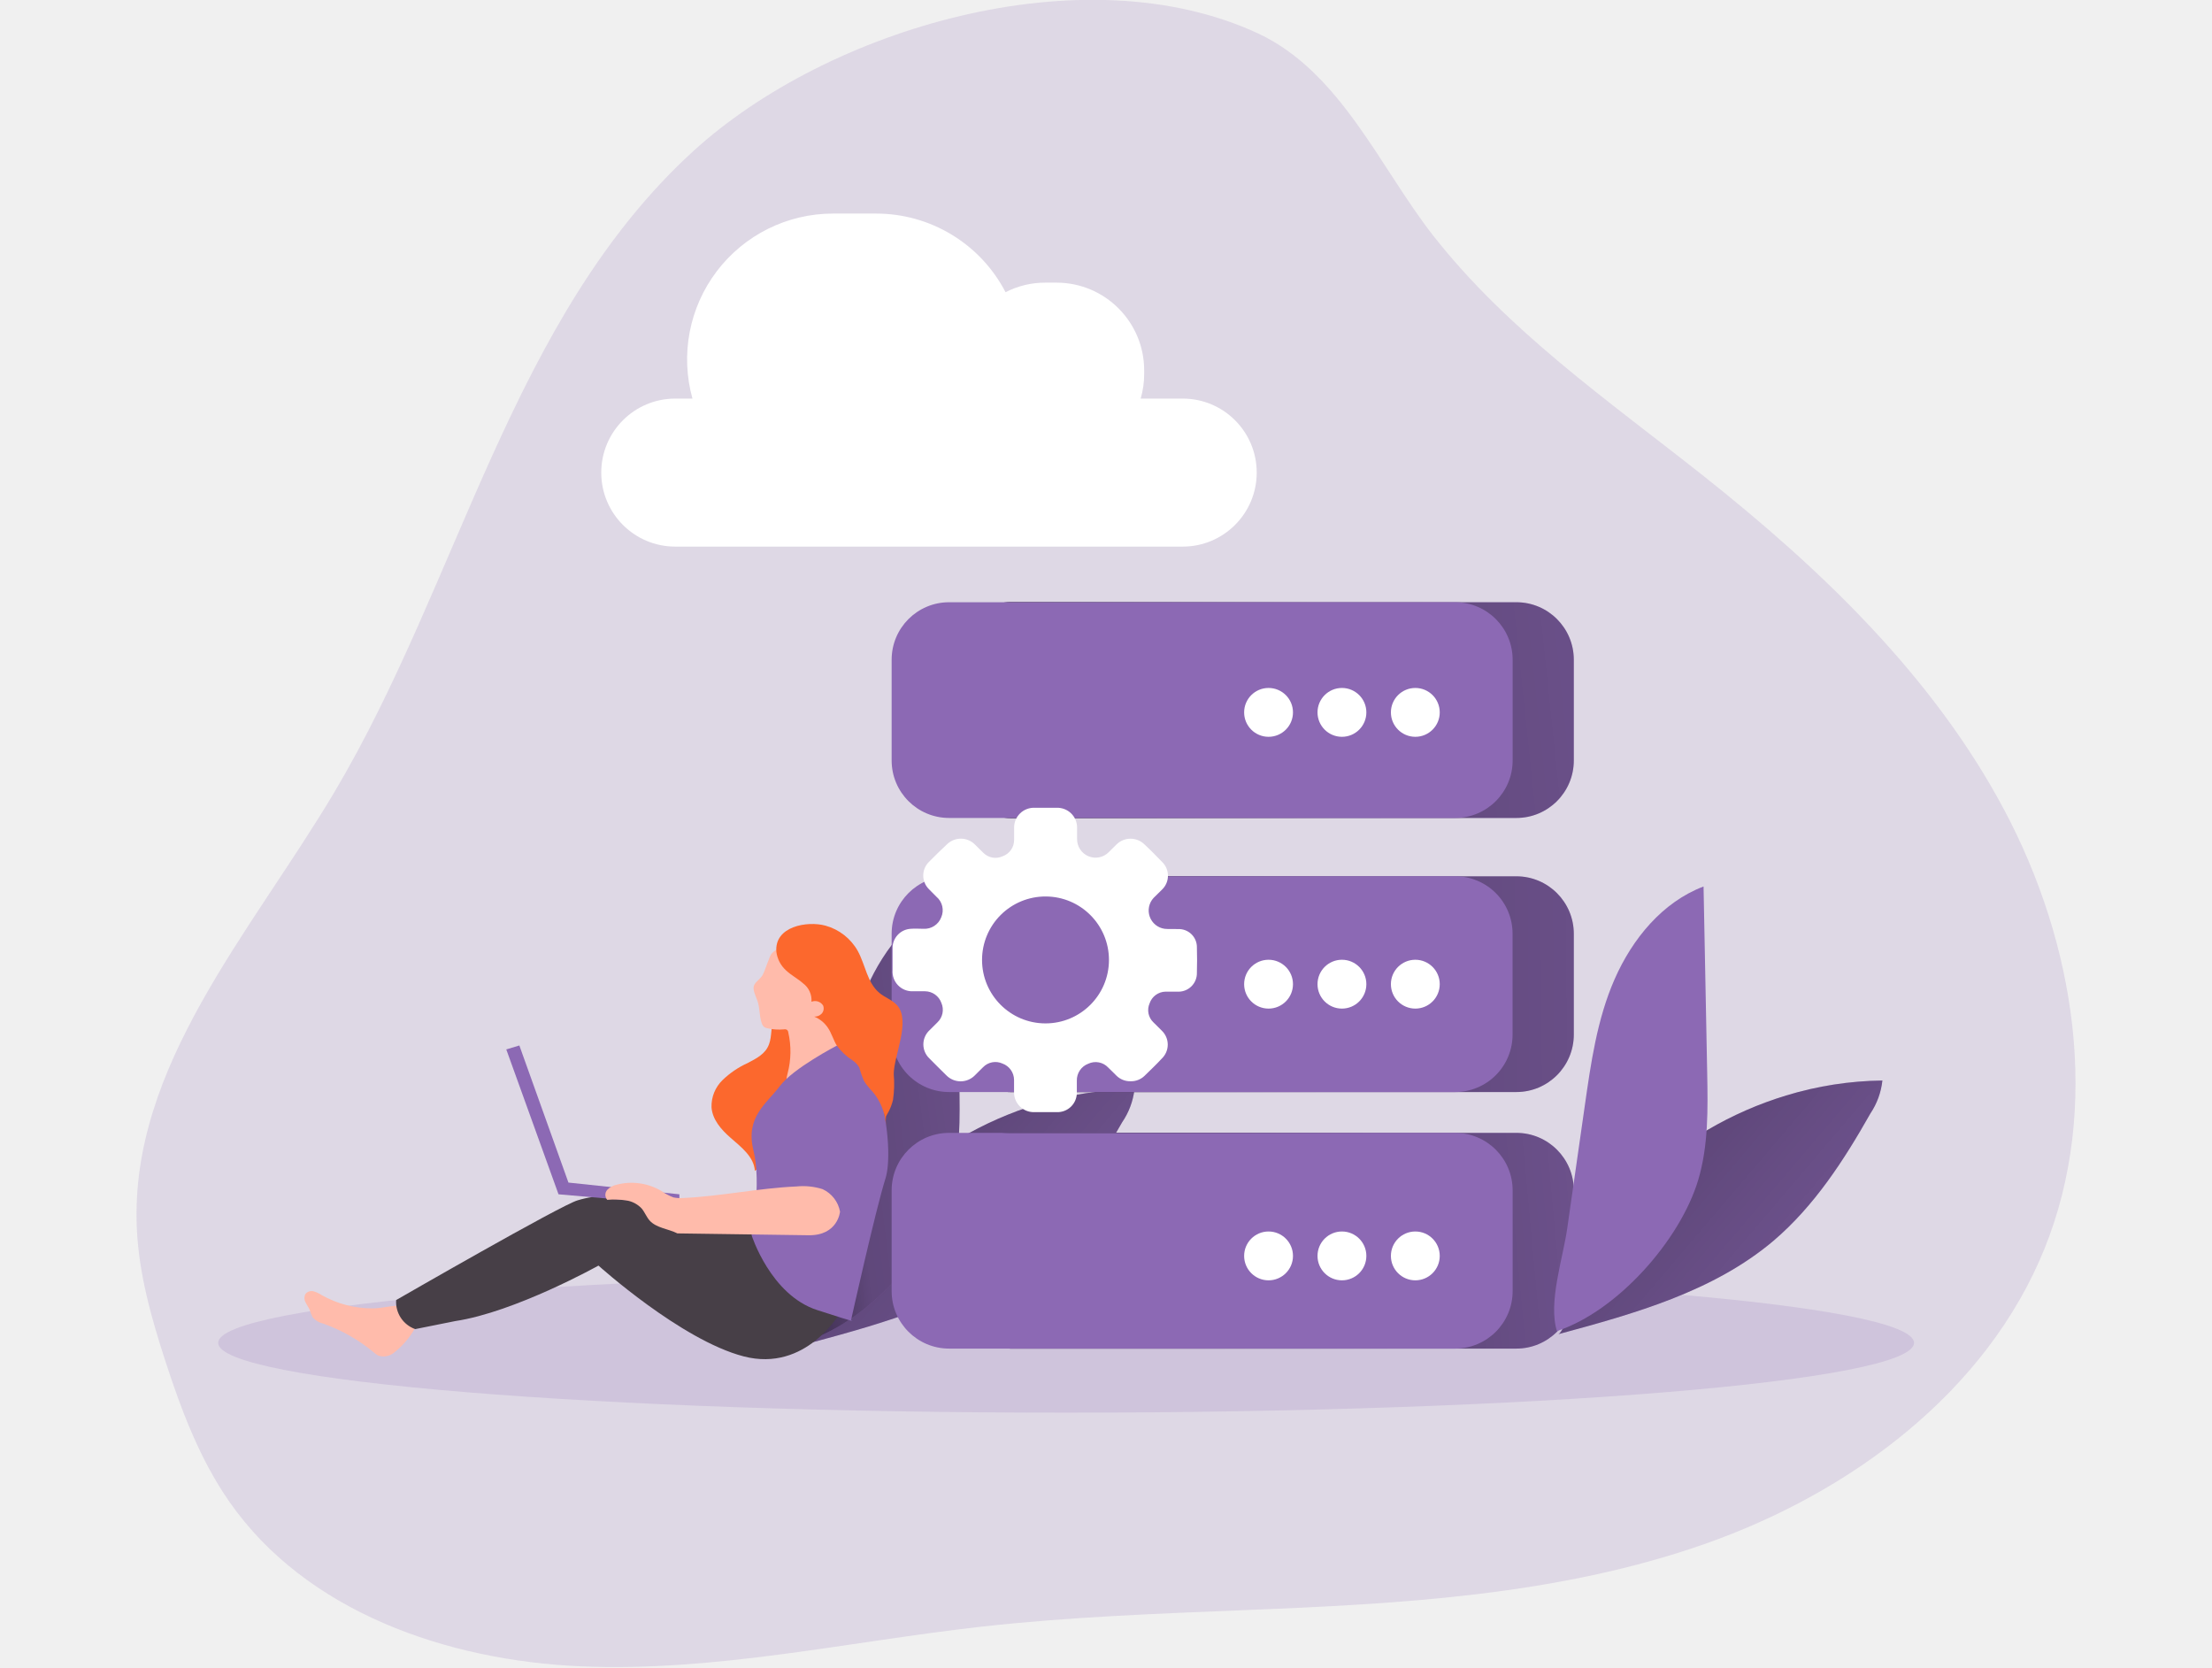
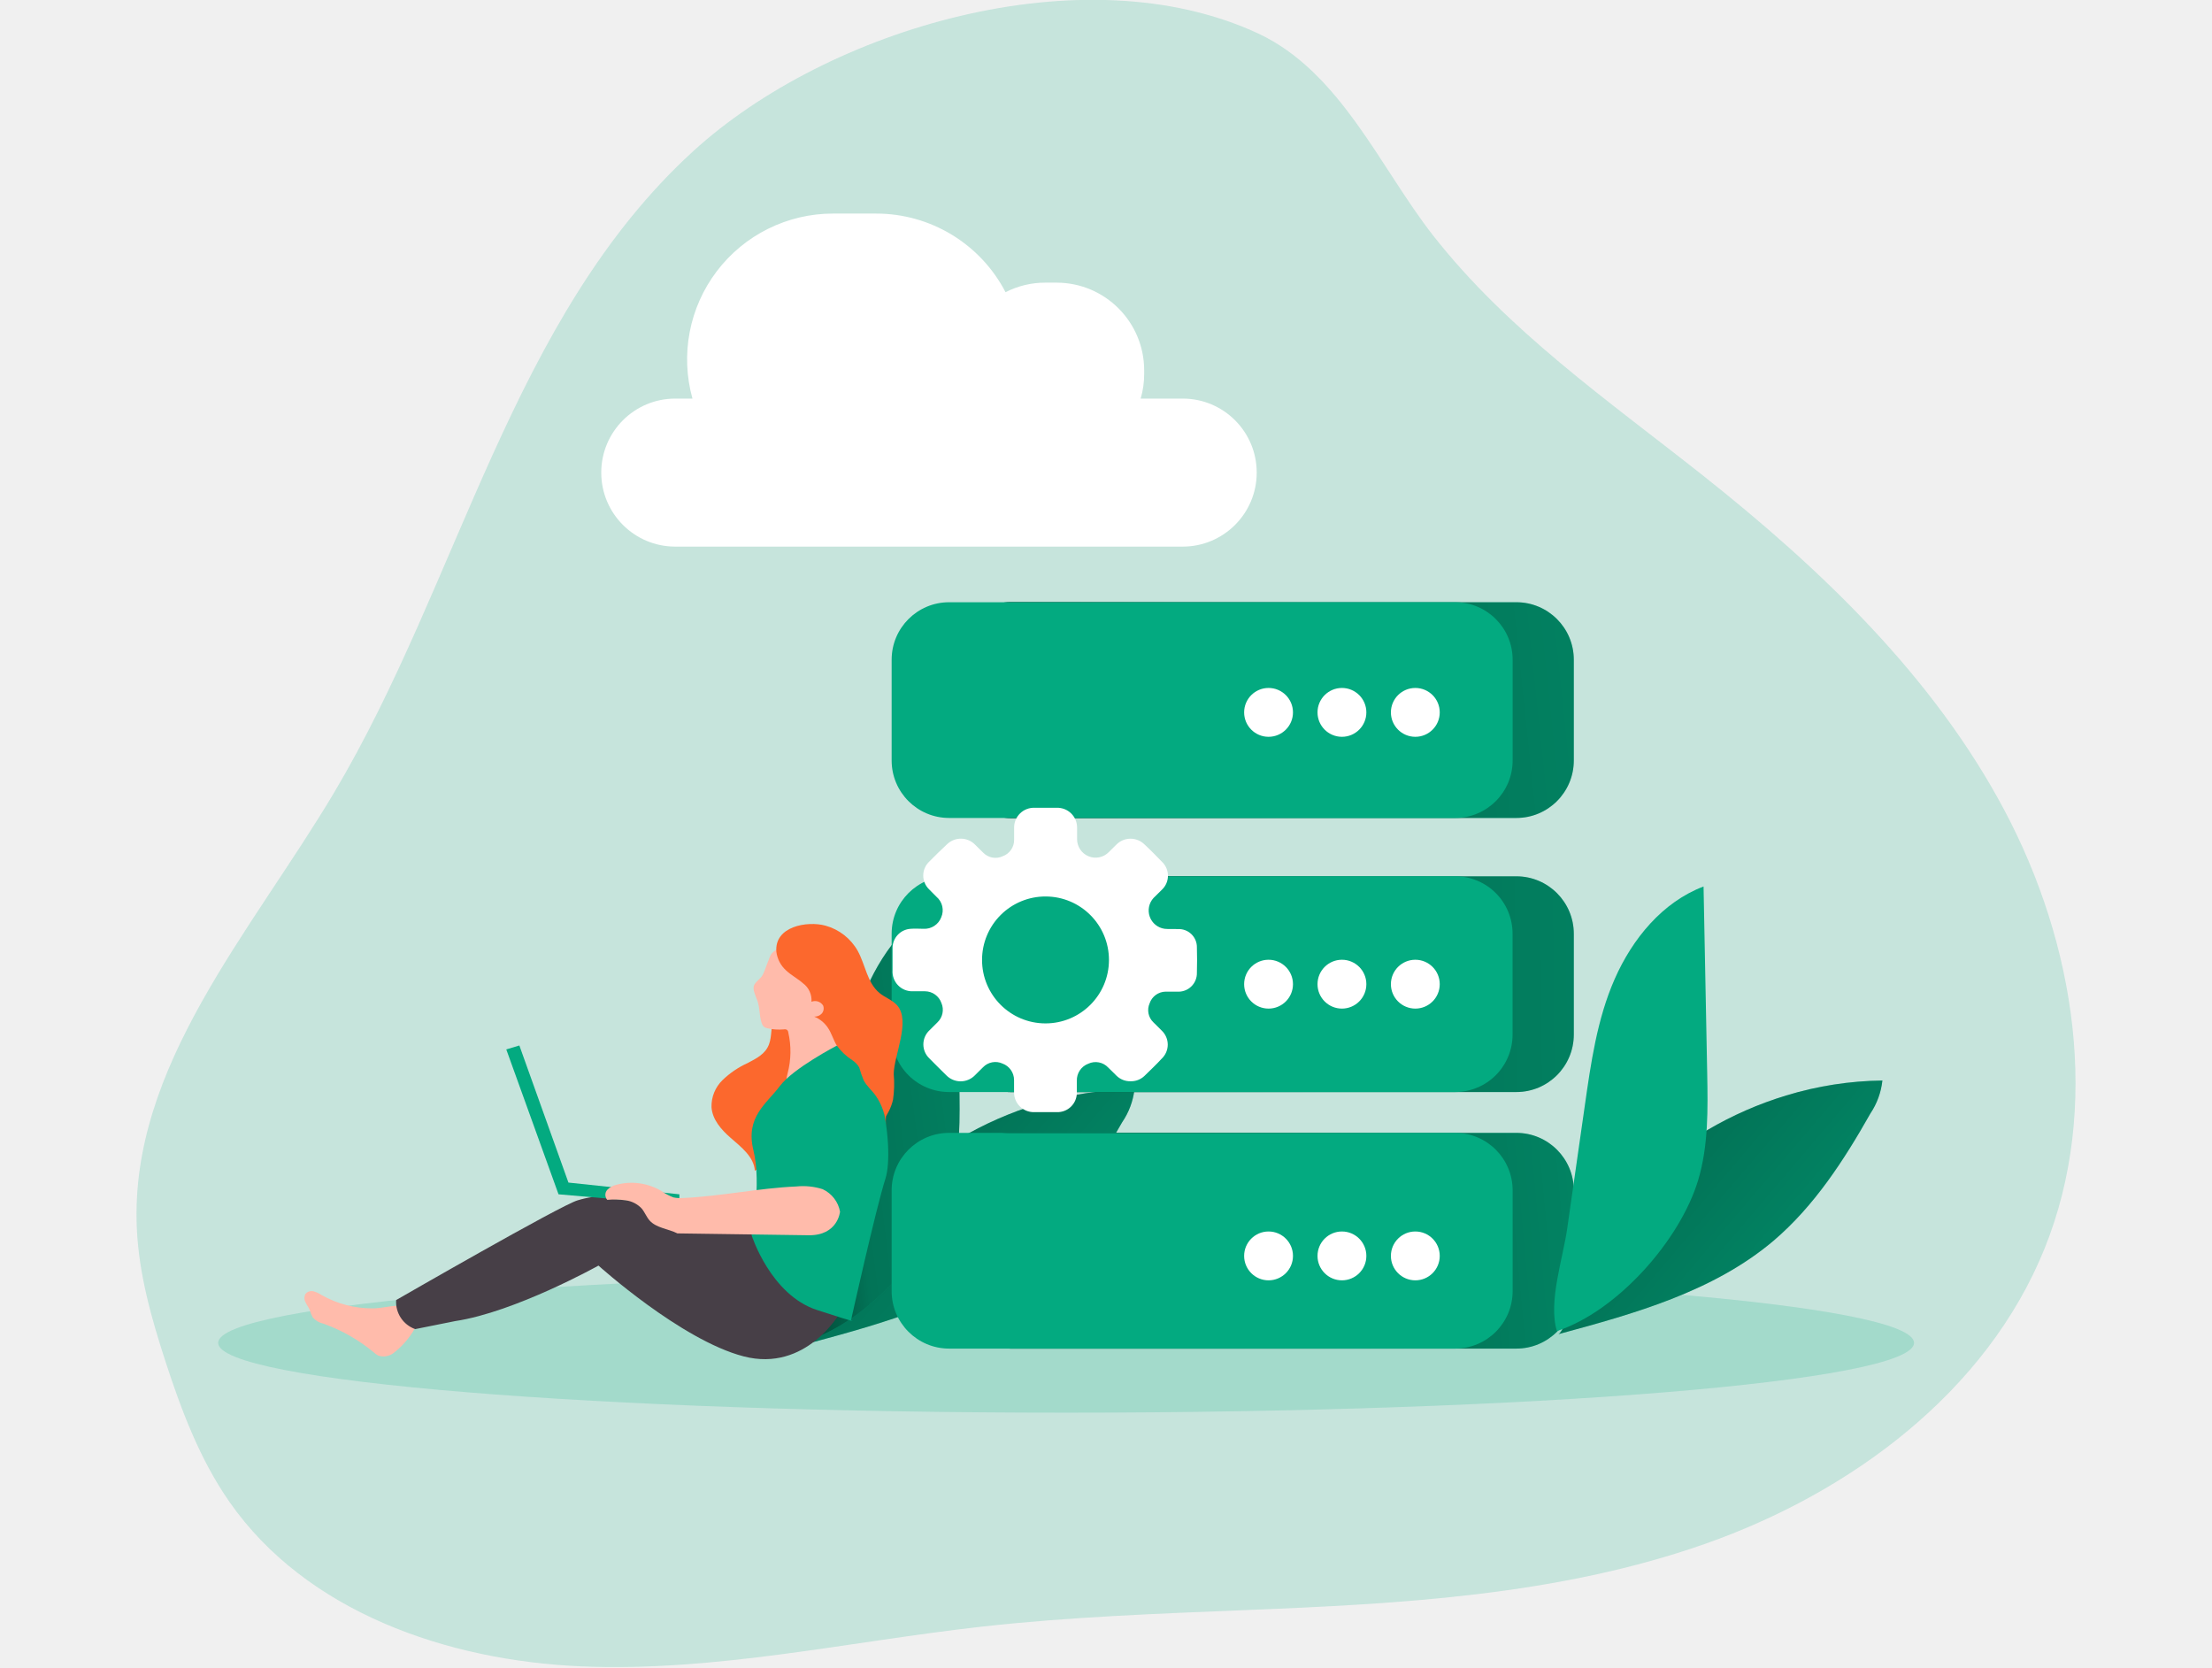
<svg xmlns="http://www.w3.org/2000/svg" xmlns:xlink="http://www.w3.org/1999/xlink" id="Layer_1" data-name="Layer 1" viewBox="0 0 314.44 270.35" width="406" height="306" class="illustration styles_illustrationTablet__1DWOa">
  <defs>
    <linearGradient id="linear-gradient" x1="357.94" y1="177.19" x2="281.36" y2="242.43" gradientTransform="matrix(-1, 0, 0, 1, 503.45, 0)" gradientUnits="userSpaceOnUse">
      <stop offset="0.01" />
      <stop offset="0.13" stop-opacity="0.69" />
      <stop offset="0.25" stop-opacity="0.32" />
      <stop offset="1" stop-opacity="0" />
    </linearGradient>
    <linearGradient id="linear-gradient-2" x1="119.79" y1="188.34" x2="247.16" y2="172.18" gradientTransform="matrix(1, 0, 0, 1, 0, 0)" xlink:href="#linear-gradient" />
    <linearGradient id="linear-gradient-3" x1="298.47" y1="204.83" x2="158.22" y2="191.9" gradientTransform="matrix(1, 0, 0, -1, -65.66, 407.09)" xlink:href="#linear-gradient" />
    <linearGradient id="linear-gradient-4" x1="326.52" y1="162.3" x2="102.75" y2="160.41" gradientTransform="matrix(1, 0, 0, -1, -65.66, 323.89)" xlink:href="#linear-gradient" />
    <linearGradient id="linear-gradient-5" x1="330.11" y1="122.29" x2="105.08" y2="98.65" gradientTransform="matrix(1, 0, 0, -1, -65.66, 235.01)" xlink:href="#linear-gradient" />
    <linearGradient id="linear-gradient-6" x1="236.68" y1="175.79" x2="160.09" y2="241.03" xlink:href="#linear-gradient" />
  </defs>
-   <path d="M126.46,26.87c-29.57,27-37.8,69.65-58.24,104-13.45,22.63-33.21,44.43-32,70.73.34,7.36,2.37,14.53,4.65,21.54,2.59,7.95,5.58,15.88,10.36,22.74,12.44,17.86,35.31,25.76,57.06,26.68s43.25-4,64.88-6.43c14.28-1.6,28.65-2.11,43-2.7,25.09-1,50.57-2.39,74.27-10.7s45.74-24.64,55.14-47.92c9.2-22.79,5-49.4-6.53-71.09s-29.74-39.11-49-54.35c-15.32-12.12-31.51-23.35-43.67-38.87-8.59-11-15-26.46-28.3-32.69C189.75-5.38,148.24,7,126.46,26.87Z" transform="translate(-36.16 -2.37)" fill="#8c69b4" opacity="0.18" style="isolation: isolate;" />
-   <ellipse cx="150.75" cy="217.74" rx="137.5" ry="11.32" fill="#8c69b4" opacity="0.18" style="isolation: isolate;" />
-   <path d="M198,179a11.9,11.9,0,0,1-2,5.34c-4.28,7.57-9.08,15-15.72,20.64-9.76,8.26-22.54,11.81-34.88,15.15,1.11-.54,2.43-6.23,2.92-7.48,1-2.45,1.85-4.92,2.77-7.38,1.45-3.89,4.5-7,7.46-9.88a59,59,0,0,1,23.78-14A55.91,55.91,0,0,1,198,179Z" transform="translate(-36.16 -2.37)" fill="#8c69b4" />
+   <path d="M126.46,26.87c-29.57,27-37.8,69.65-58.24,104-13.45,22.63-33.21,44.43-32,70.73.34,7.36,2.37,14.53,4.65,21.54,2.59,7.95,5.58,15.88,10.36,22.74,12.44,17.86,35.31,25.76,57.06,26.68s43.25-4,64.88-6.43c14.28-1.6,28.65-2.11,43-2.7,25.09-1,50.57-2.39,74.27-10.7s45.74-24.64,55.14-47.92c9.2-22.79,5-49.4-6.53-71.09s-29.74-39.11-49-54.35c-15.32-12.12-31.51-23.35-43.67-38.87-8.59-11-15-26.46-28.3-32.69C189.75-5.38,148.24,7,126.46,26.87Z" transform="translate(-36.16 -2.37)" fill="#03aa80" opacity="0.18" style="isolation: isolate;" />
+   <ellipse cx="150.75" cy="217.74" rx="137.5" ry="11.32" fill="#03aa80" opacity="0.18" style="isolation: isolate;" />
+   <path d="M198,179a11.9,11.9,0,0,1-2,5.34c-4.28,7.57-9.08,15-15.72,20.64-9.76,8.26-22.54,11.81-34.88,15.15,1.11-.54,2.43-6.23,2.92-7.48,1-2.45,1.85-4.92,2.77-7.38,1.45-3.89,4.5-7,7.46-9.88a59,59,0,0,1,23.78-14A55.91,55.91,0,0,1,198,179Z" transform="translate(-36.16 -2.37)" fill="#03aa80" />
  <path d="M198,179a11.9,11.9,0,0,1-2,5.34c-4.28,7.57-9.08,15-15.72,20.64-9.76,8.26-22.54,11.81-34.88,15.15,1.11-.54,2.43-6.23,2.92-7.48,1-2.45,1.85-4.92,2.77-7.38,1.45-3.89,4.5-7,7.46-9.88a59,59,0,0,1,23.78-14A55.91,55.91,0,0,1,198,179Z" transform="translate(-36.16 -2.37)" fill="url(#linear-gradient)" />
-   <path d="M149.73,183.21c1-7,2-14.18,4.87-20.7S162.35,150,169,147.56q.3,15.13.59,30.25c.11,5.83.21,11.77-1.46,17.35-2.93,9.78-13.11,21.26-22.91,24.49-1.45-4.7,1-11.82,1.68-16.7Z" transform="translate(-36.16 -2.37)" fill="#8c69b4" />
+   <path d="M149.73,183.21c1-7,2-14.18,4.87-20.7S162.35,150,169,147.56q.3,15.13.59,30.25c.11,5.83.21,11.77-1.46,17.35-2.93,9.78-13.11,21.26-22.91,24.49-1.45-4.7,1-11.82,1.68-16.7Z" transform="translate(-36.16 -2.37)" fill="#03aa80" />
  <path d="M149.73,183.21c1-7,2-14.18,4.87-20.7S162.35,150,169,147.56q.3,15.13.59,30.25c.11,5.83.21,11.77-1.46,17.35-2.93,9.78-13.11,21.26-22.91,24.49-1.45-4.7,1-11.82,1.68-16.7Z" transform="translate(-36.16 -2.37)" fill="url(#linear-gradient-2)" />
-   <rect x="168.55" y="186.05" width="100.7" height="34.98" rx="9.32" transform="translate(401.63 404.72) rotate(-180)" fill="#8c69b4" />
-   <rect x="168.55" y="144.45" width="100.7" height="34.98" rx="9.32" transform="translate(401.63 321.52) rotate(-180)" fill="#8c69b4" />
+   <rect x="168.55" y="186.05" width="100.7" height="34.98" rx="9.32" transform="translate(401.63 404.72) rotate(-180)" fill="#03aa80" />
+   <rect x="168.55" y="144.45" width="100.7" height="34.98" rx="9.32" transform="translate(401.63 321.52) rotate(-180)" fill="#03aa80" />
  <rect x="168.55" y="186.05" width="100.7" height="34.98" rx="9.32" transform="translate(401.63 404.72) rotate(-180)" fill="url(#linear-gradient-3)" />
  <rect x="168.55" y="144.45" width="100.7" height="34.98" rx="9.32" transform="translate(401.63 321.52) rotate(-180)" fill="url(#linear-gradient-4)" />
-   <rect x="158.62" y="186.05" width="100.7" height="34.98" rx="9.32" transform="translate(381.78 404.72) rotate(-180)" fill="#8c69b4" />
-   <path d="M158.62,153.77v16.35a9.31,9.31,0,0,0,9.32,9.32H250a9.31,9.31,0,0,0,9.31-9.32V153.77a9.31,9.31,0,0,0-9.31-9.32H167.94A9.32,9.32,0,0,0,158.62,153.77Z" transform="translate(-36.16 -2.37)" fill="#8c69b4" />
-   <rect x="168.55" y="100.01" width="100.7" height="34.98" rx="9.32" transform="translate(401.63 232.64) rotate(-180)" fill="#8c69b4" />
+   <rect x="158.62" y="186.05" width="100.7" height="34.98" rx="9.32" transform="translate(381.78 404.72) rotate(-180)" fill="#03aa80" />
+   <path d="M158.62,153.77v16.35a9.31,9.31,0,0,0,9.32,9.32H250a9.31,9.31,0,0,0,9.31-9.32V153.77a9.31,9.31,0,0,0-9.31-9.32H167.94A9.32,9.32,0,0,0,158.62,153.77Z" transform="translate(-36.16 -2.37)" fill="#03aa80" />
+   <rect x="168.55" y="100.01" width="100.7" height="34.98" rx="9.32" transform="translate(401.63 232.64) rotate(-180)" fill="#03aa80" />
  <rect x="168.55" y="100.01" width="100.7" height="34.98" rx="9.32" transform="translate(401.63 232.64) rotate(-180)" fill="url(#linear-gradient-5)" />
-   <rect x="158.62" y="100.01" width="100.7" height="34.98" rx="9.32" transform="translate(381.78 232.64) rotate(-180)" fill="#8c69b4" />
+   <rect x="158.62" y="100.01" width="100.7" height="34.98" rx="9.32" transform="translate(381.78 232.64) rotate(-180)" fill="#03aa80" />
  <circle cx="207.38" cy="115.51" r="3.96" fill="#fff" />
  <circle cx="195.48" cy="115.51" r="3.96" fill="#fff" />
  <circle cx="183.58" cy="115.51" r="3.96" fill="#fff" />
  <circle cx="207.38" cy="159.58" r="3.96" fill="#fff" />
  <circle cx="195.48" cy="159.58" r="3.96" fill="#fff" />
  <circle cx="183.58" cy="159.58" r="3.96" fill="#fff" />
  <circle cx="207.38" cy="203.64" r="3.96" fill="#fff" />
  <circle cx="195.48" cy="203.64" r="3.96" fill="#fff" />
  <circle cx="183.58" cy="203.64" r="3.96" fill="#fff" />
-   <path d="M319.28,177.57a11.8,11.8,0,0,1-1.94,5.34c-4.28,7.57-9.09,15-15.72,20.65-9.76,8.25-22.54,11.81-34.88,15.14,1.1-.53,2.43-6.22,2.92-7.47,1-2.45,1.85-4.92,2.76-7.38,1.45-3.89,4.5-7,7.47-9.88A58.91,58.91,0,0,1,303.67,180,55.79,55.79,0,0,1,319.28,177.57Z" transform="translate(-36.16 -2.37)" fill="#8c69b4" />
+   <path d="M319.28,177.57a11.8,11.8,0,0,1-1.94,5.34c-4.28,7.57-9.09,15-15.72,20.65-9.76,8.25-22.54,11.81-34.88,15.14,1.1-.53,2.43-6.22,2.92-7.47,1-2.45,1.85-4.92,2.76-7.38,1.45-3.89,4.5-7,7.47-9.88A58.91,58.91,0,0,1,303.67,180,55.79,55.79,0,0,1,319.28,177.57Z" transform="translate(-36.16 -2.37)" fill="#03aa80" />
  <path d="M319.28,177.57a11.8,11.8,0,0,1-1.94,5.34c-4.28,7.57-9.09,15-15.72,20.65-9.76,8.25-22.54,11.81-34.88,15.14,1.1-.53,2.43-6.22,2.92-7.47,1-2.45,1.85-4.92,2.76-7.38,1.45-3.89,4.5-7,7.47-9.88A58.91,58.91,0,0,1,303.67,180,55.79,55.79,0,0,1,319.28,177.57Z" transform="translate(-36.16 -2.37)" fill="url(#linear-gradient-6)" />
-   <path d="M271,181.81c1-7,2-14.18,4.87-20.7s7.74-12.47,14.41-15q.3,15.12.59,30.25c.11,5.83.21,11.76-1.46,17.35-2.94,9.78-13.11,21.26-22.91,24.49-1.45-4.7,1-11.82,1.68-16.7Z" transform="translate(-36.16 -2.37)" fill="#8c69b4" />
+   <path d="M271,181.81c1-7,2-14.18,4.87-20.7s7.74-12.47,14.41-15q.3,15.12.59,30.25c.11,5.83.21,11.76-1.46,17.35-2.94,9.78-13.11,21.26-22.91,24.49-1.45-4.7,1-11.82,1.68-16.7Z" transform="translate(-36.16 -2.37)" fill="#03aa80" />
  <g id="Q83r0t">
    <path d="M197.35,177.69a3.14,3.14,0,0,1-2.27-.9c-.45-.43-.87-.89-1.33-1.31a2.8,2.8,0,0,0-3.25-.63,2.86,2.86,0,0,0-1.85,2.76c0,.67,0,1.33,0,2a3.14,3.14,0,0,1-3.21,3.09h-3.73a3.19,3.19,0,0,1-3.24-3.21c0-.66,0-1.33,0-2a2.84,2.84,0,0,0-1.88-2.67,2.77,2.77,0,0,0-3.15.6c-.45.42-.87.88-1.32,1.31a3.24,3.24,0,0,1-4.63,0c-.91-.9-1.83-1.8-2.73-2.72a3.14,3.14,0,0,1,0-4.59c.42-.43.87-.84,1.28-1.27a2.8,2.8,0,0,0,.65-3.15,2.84,2.84,0,0,0-2.66-1.9c-.66,0-1.33,0-2,0a3.18,3.18,0,0,1-3.26-3.39c0-1.17,0-2.35,0-3.53a3.12,3.12,0,0,1,2.95-3.21c.68-.06,1.37,0,2.06,0a2.9,2.9,0,0,0,2.88-1.86,2.86,2.86,0,0,0-.78-3.34c-.4-.41-.82-.81-1.22-1.23a3.11,3.11,0,0,1,0-4.41c1-1,2-2,3-2.92a3.22,3.22,0,0,1,4.43.06c.47.45.9.92,1.38,1.36a2.77,2.77,0,0,0,3.15.58,2.8,2.8,0,0,0,1.86-2.68c0-.62,0-1.24,0-1.86a3.21,3.21,0,0,1,3.39-3.32c1.16,0,2.32,0,3.48,0a3.2,3.2,0,0,1,3.34,3.24c0,.6,0,1.2,0,1.8a3,3,0,0,0,5.15,2.14c.41-.4.81-.82,1.23-1.22a3.23,3.23,0,0,1,4.57,0c1,.92,1.9,1.86,2.83,2.81a3.11,3.11,0,0,1,0,4.49c-.45.46-.93.9-1.38,1.36a3,3,0,0,0,1.79,5c.7.08,1.41,0,2.12.05a2.93,2.93,0,0,1,3.12,3q.06,2,0,4.05a3,3,0,0,1-3.22,3.09c-.62,0-1.24,0-1.86,0a2.79,2.79,0,0,0-2.59,1.9,2.73,2.73,0,0,0,.62,3.08c.45.46.93.9,1.37,1.36a3.13,3.13,0,0,1,0,4.5c-.92,1-1.87,1.89-2.82,2.82A3.13,3.13,0,0,1,197.35,177.69ZM173.28,158a10.29,10.29,0,1,0,10.32-10.27A10.28,10.28,0,0,0,173.28,158Z" transform="translate(-36.16 -2.37)" fill="#fff" />
  </g>
  <path d="M135.27,174.74a14.34,14.34,0,0,0-4.06,2.75,5.9,5.9,0,0,0-1.8,4.43c.15,2,1.58,3.62,3.08,4.93,1.73,1.51,3.81,3.09,3.95,5.37,1.23-.91,2.34-2,3.61-2.84,2.22-1.51,4.83-2.32,7.27-3.44s4.85-2.7,6-5.12A14.21,14.21,0,0,0,154.4,176a23.68,23.68,0,0,0,.14-5.32,7.78,7.78,0,0,0-2.21-4.73,10.8,10.8,0,0,0-3.14-1.82,10.05,10.05,0,0,0-3.45-1,7.06,7.06,0,0,0-6.24,4.37c-.5,1.34-.27,2.85-.76,4.18C138.16,173.29,136.66,174,135.27,174.74Z" transform="translate(-36.16 -2.37)" fill="#fc682d" />
  <path d="M66.17,212.35a4.64,4.64,0,0,0-1.3-.6,1.29,1.29,0,0,0-1.3.42,1.41,1.41,0,0,0,0,1.35c.2.43.49.81.68,1.24a7.09,7.09,0,0,0,.48,1.21A3.25,3.25,0,0,0,66.48,217a26.86,26.86,0,0,1,8.17,4.66,3.28,3.28,0,0,0,.75.53,2.74,2.74,0,0,0,2.6-.55A13.3,13.3,0,0,0,81.71,217a1.39,1.39,0,0,0,.21-.62,1.14,1.14,0,0,0-.19-.56c-1.68-2.86-4.65-1.3-7.26-1.3A16.64,16.64,0,0,1,66.17,212.35Z" transform="translate(-36.16 -2.37)" fill="#ffbbab" />
  <path d="M150.25,215.23s-5.48,9.71-15.63,7.07-23.54-14.72-23.54-14.72-13.53,7.55-23.24,9l-6.48,1.3a4.67,4.67,0,0,1-3.09-4.71S105.05,197.73,107.7,197a16.69,16.69,0,0,1,9.71,0c4.12,1.18,20,5.67,20,5.67Z" transform="translate(-36.16 -2.37)" fill="#473f47" />
-   <polygon points="59.97 170.16 68.44 193.65 88.04 195.36 88.04 193.65 70.05 191.75 62.09 169.52 59.97 170.16" fill="#8c69b4" />
+   <polygon points="59.97 170.16 68.44 193.65 88.04 195.36 88.04 193.65 70.05 191.75 62.09 169.52 59.97 170.16" fill="#03aa80" />
  <path d="M137.66,160.53c-.37.62-1.13,1-1.37,1.66s.28,1.66.57,2.48c.41,1.14.28,2.42.68,3.57a1.37,1.37,0,0,0,.4.65,1.41,1.41,0,0,0,.61.23,8.66,8.66,0,0,0,2.59.16.71.71,0,0,1,.5.07.62.62,0,0,1,.22.43,13.86,13.86,0,0,1-.1,6.59c-.18.71-.39,1.57.14,2.08a1.39,1.39,0,0,0,.66.34c1.64.4,3.22-.82,4.33-2.09a19.34,19.34,0,0,0,2.54-3.73,3.94,3.94,0,0,0,.44-1.2,4.51,4.51,0,0,0-.23-1.62,27.43,27.43,0,0,1-.85-5.47c-.12-2.37.05-4.84-.86-7a3.7,3.7,0,0,0-1.43-1.84,4.64,4.64,0,0,0-2.56-.41c-1.72.06-3.61.3-4.78,1.56C138.82,157.33,138.11,159.76,137.66,160.53Z" transform="translate(-36.16 -2.37)" fill="#ffbbab" />
-   <path d="M149.72,171.92s-7.08,3.67-9.22,6.54-5.64,5-4.29,10.44-.3,13.76-.3,13.76,3.07,9.68,10.63,12.13,5.49,1.67,5.49,1.67,4-18,5.59-23S156.63,171.12,149.72,171.92Z" transform="translate(-36.16 -2.37)" fill="#8c69b4" />
+   <path d="M149.72,171.92s-7.08,3.67-9.22,6.54-5.64,5-4.29,10.44-.3,13.76-.3,13.76,3.07,9.68,10.63,12.13,5.49,1.67,5.49,1.67,4-18,5.59-23S156.63,171.12,149.72,171.92Z" transform="translate(-36.16 -2.37)" fill="#03aa80" />
  <path d="M139.93,156.72a4.92,4.92,0,0,0,1.57,3c.84.79,1.88,1.32,2.74,2.08a3.4,3.4,0,0,1,1.38,3,1.54,1.54,0,0,1,1.88.6,1.26,1.26,0,0,1-.2,1.3,1.56,1.56,0,0,1-1.24.51,4.9,4.9,0,0,1,2.21,1.79c.61.89.9,2,1.45,2.9a9.49,9.49,0,0,0,2.54,2.39,3.48,3.48,0,0,1,1.1,1.16,18,18,0,0,0,.73,2.1c.54,1,1.4,1.67,2,2.56a9.31,9.31,0,0,1,1.61,4.81,7.8,7.8,0,0,1,0-1.53c.17-.31.35-.61.51-.93a8.31,8.31,0,0,0,.63-1.75,17.62,17.62,0,0,0,.12-4.17c0-3,2.81-8.61.55-11.16-.78-.88-2-1.28-2.86-2-2-1.65-2.28-4.56-3.53-6.83a8.64,8.64,0,0,0-5.23-4.09C144.93,151.65,139.56,152.57,139.93,156.72Z" transform="translate(-36.16 -2.37)" fill="#fc682d" />
-   <path d="M147,181.25s-4.48,12.1-5.36,13,8.62,6.23,8.62,6.23,6.19-11.76,5.9-16.86S150.48,176.45,147,181.25Z" transform="translate(-36.16 -2.37)" fill="#8c69b4" />
+   <path d="M147,181.25s-4.48,12.1-5.36,13,8.62,6.23,8.62,6.23,6.19-11.76,5.9-16.86S150.48,176.45,147,181.25Z" transform="translate(-36.16 -2.37)" fill="#03aa80" />
  <path d="M150.25,198.83s-.33,3.9-5.11,3.83-21.26-.3-21.26-.3c-1.45-.74-3.43-.87-4.51-2.09-.51-.58-.78-1.34-1.28-1.94A4.29,4.29,0,0,0,115.5,197a12.91,12.91,0,0,0-3-.08,1.23,1.23,0,0,1,0-1.62,3,3,0,0,1,1.54-.84,9.53,9.53,0,0,1,7.21,1,8.58,8.58,0,0,0,2,1.07,5.87,5.87,0,0,0,1.62.09c6.13-.29,12.18-1.6,18.31-1.87a10.49,10.49,0,0,1,4.25.44A5,5,0,0,1,150.25,198.83Z" transform="translate(-36.16 -2.37)" fill="#ffbbab" />
  <path d="M217.82,79a12,12,0,0,1-12,12H123.53a12,12,0,1,1,0-24h2.79a23.65,23.65,0,0,1,22.77-30h7a23.63,23.63,0,0,1,21,12.75,14,14,0,0,1,6.45-1.55h1.81a14.22,14.22,0,0,1,14.22,14.22V63A14.06,14.06,0,0,1,199,67h6.81A12,12,0,0,1,217.82,79Z" transform="translate(-36.16 -2.37)" fill="#fff" />
</svg>
